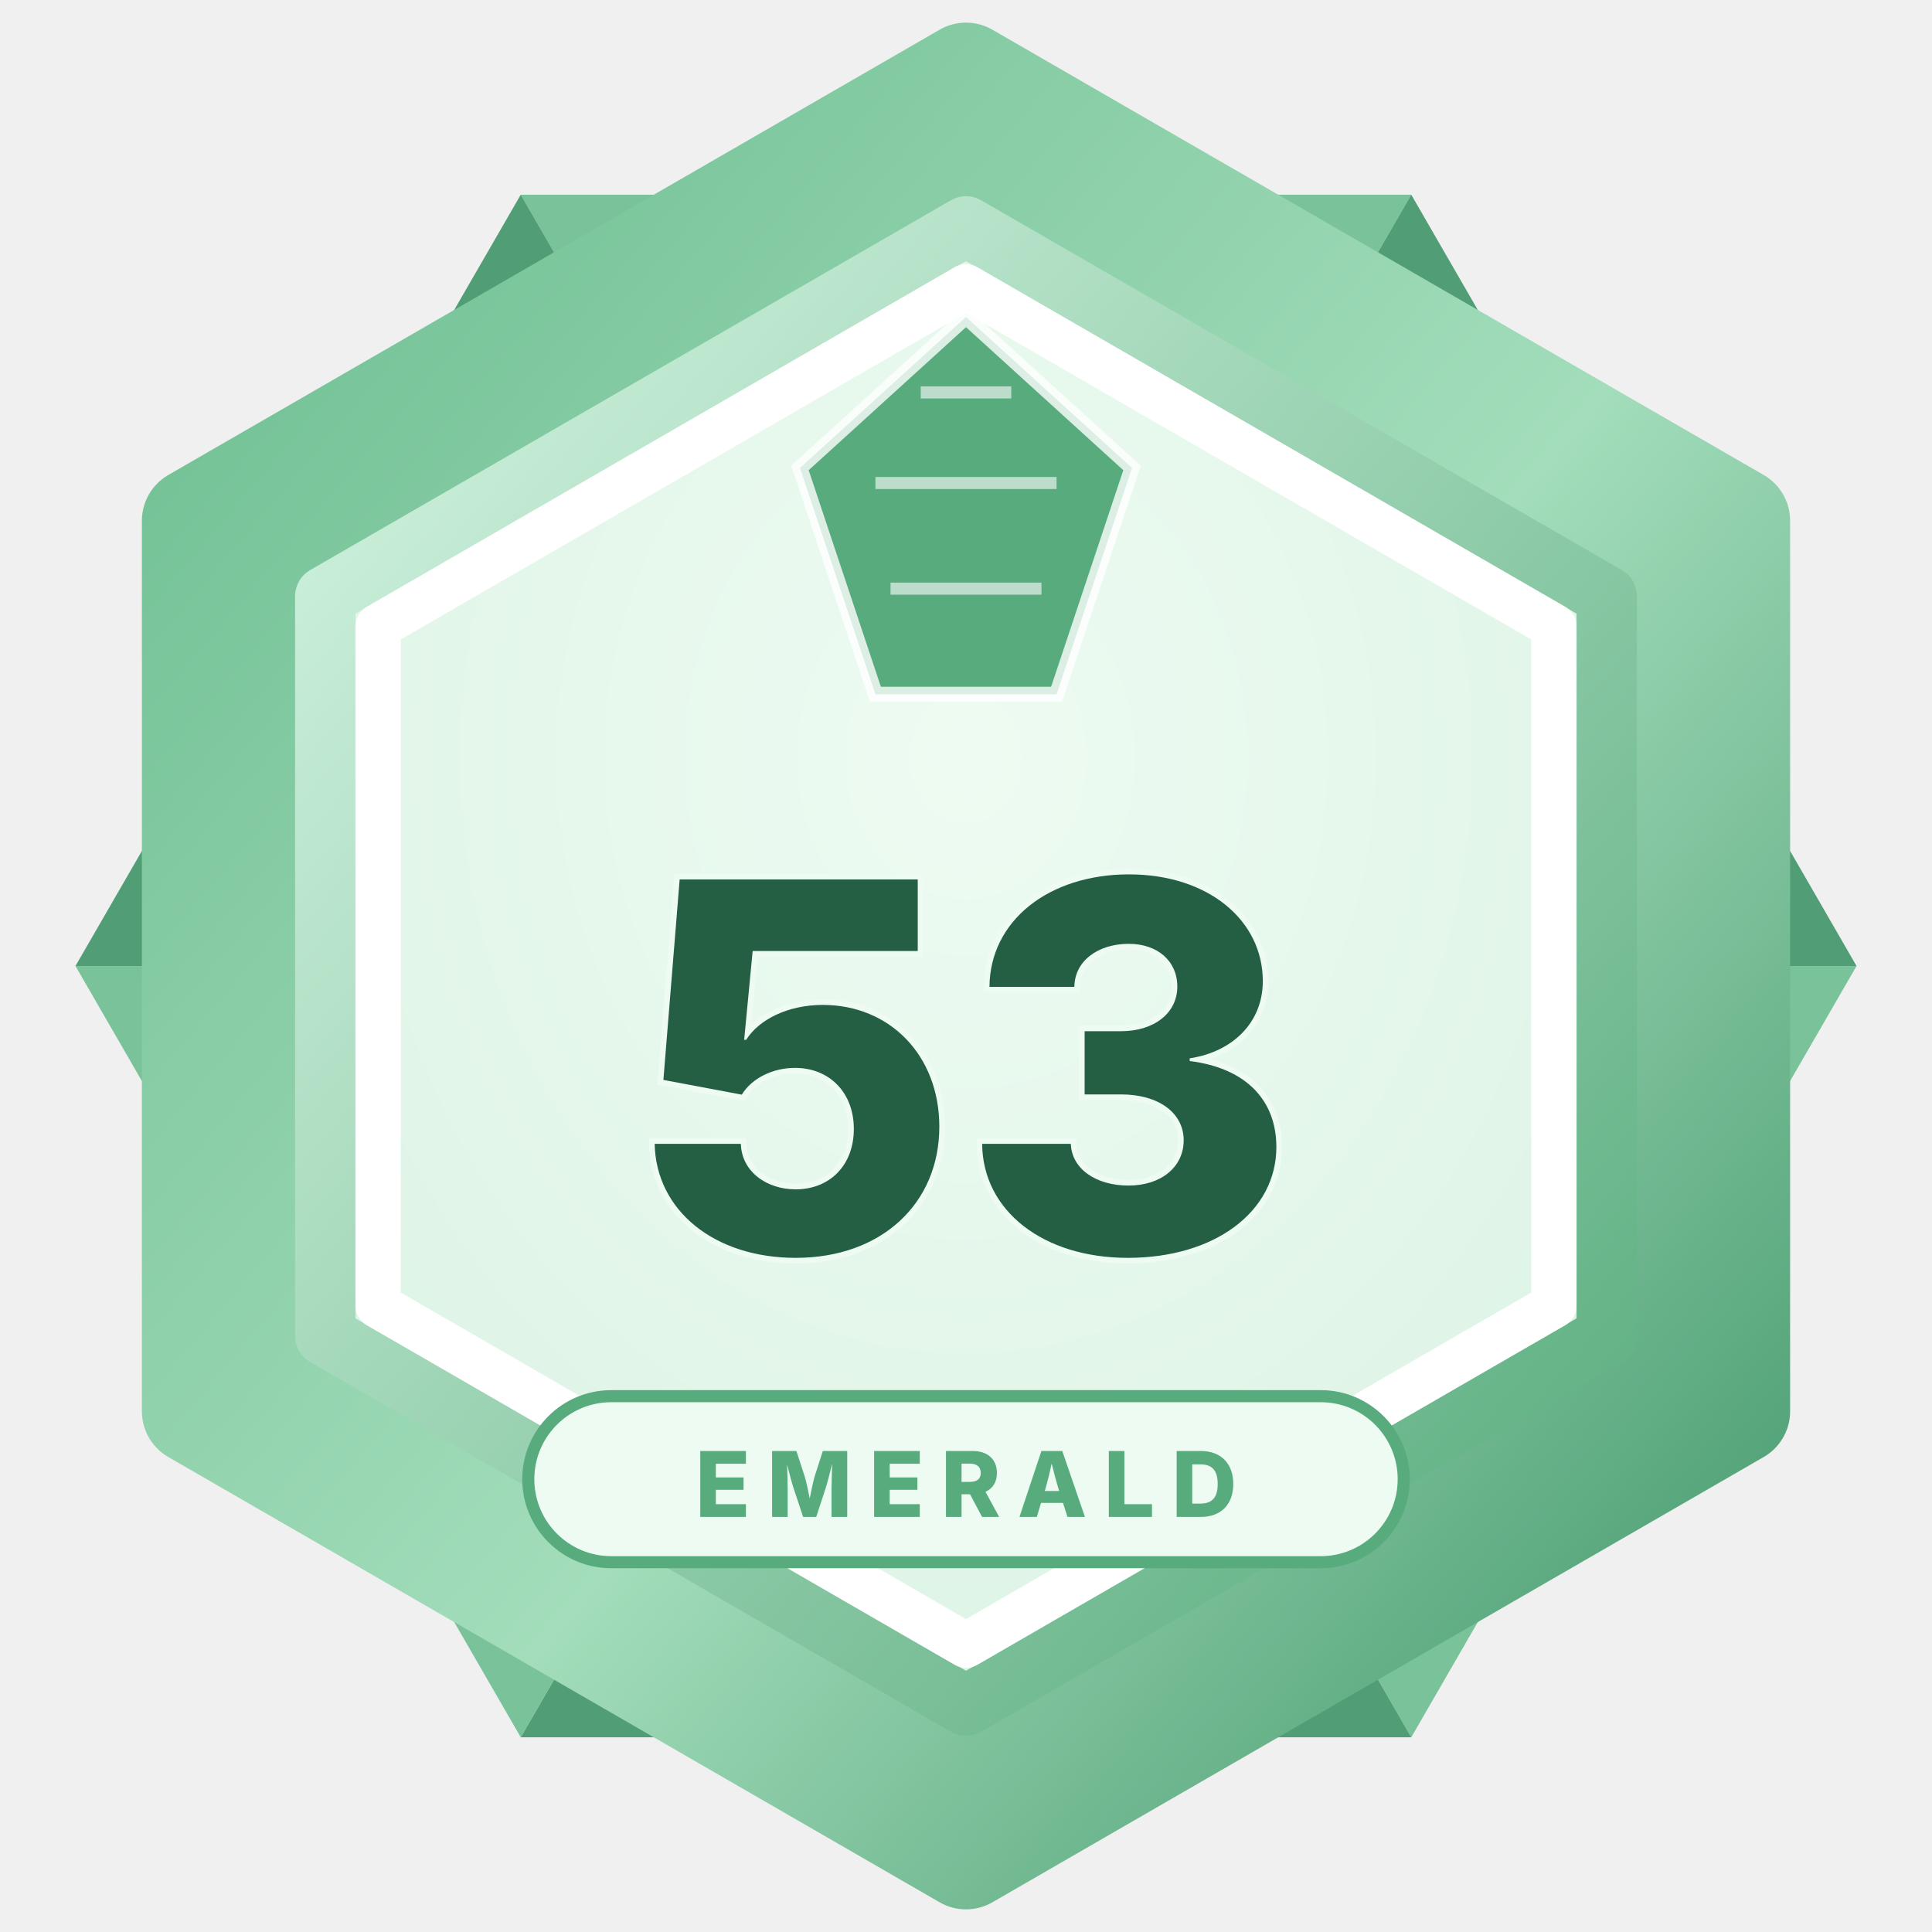
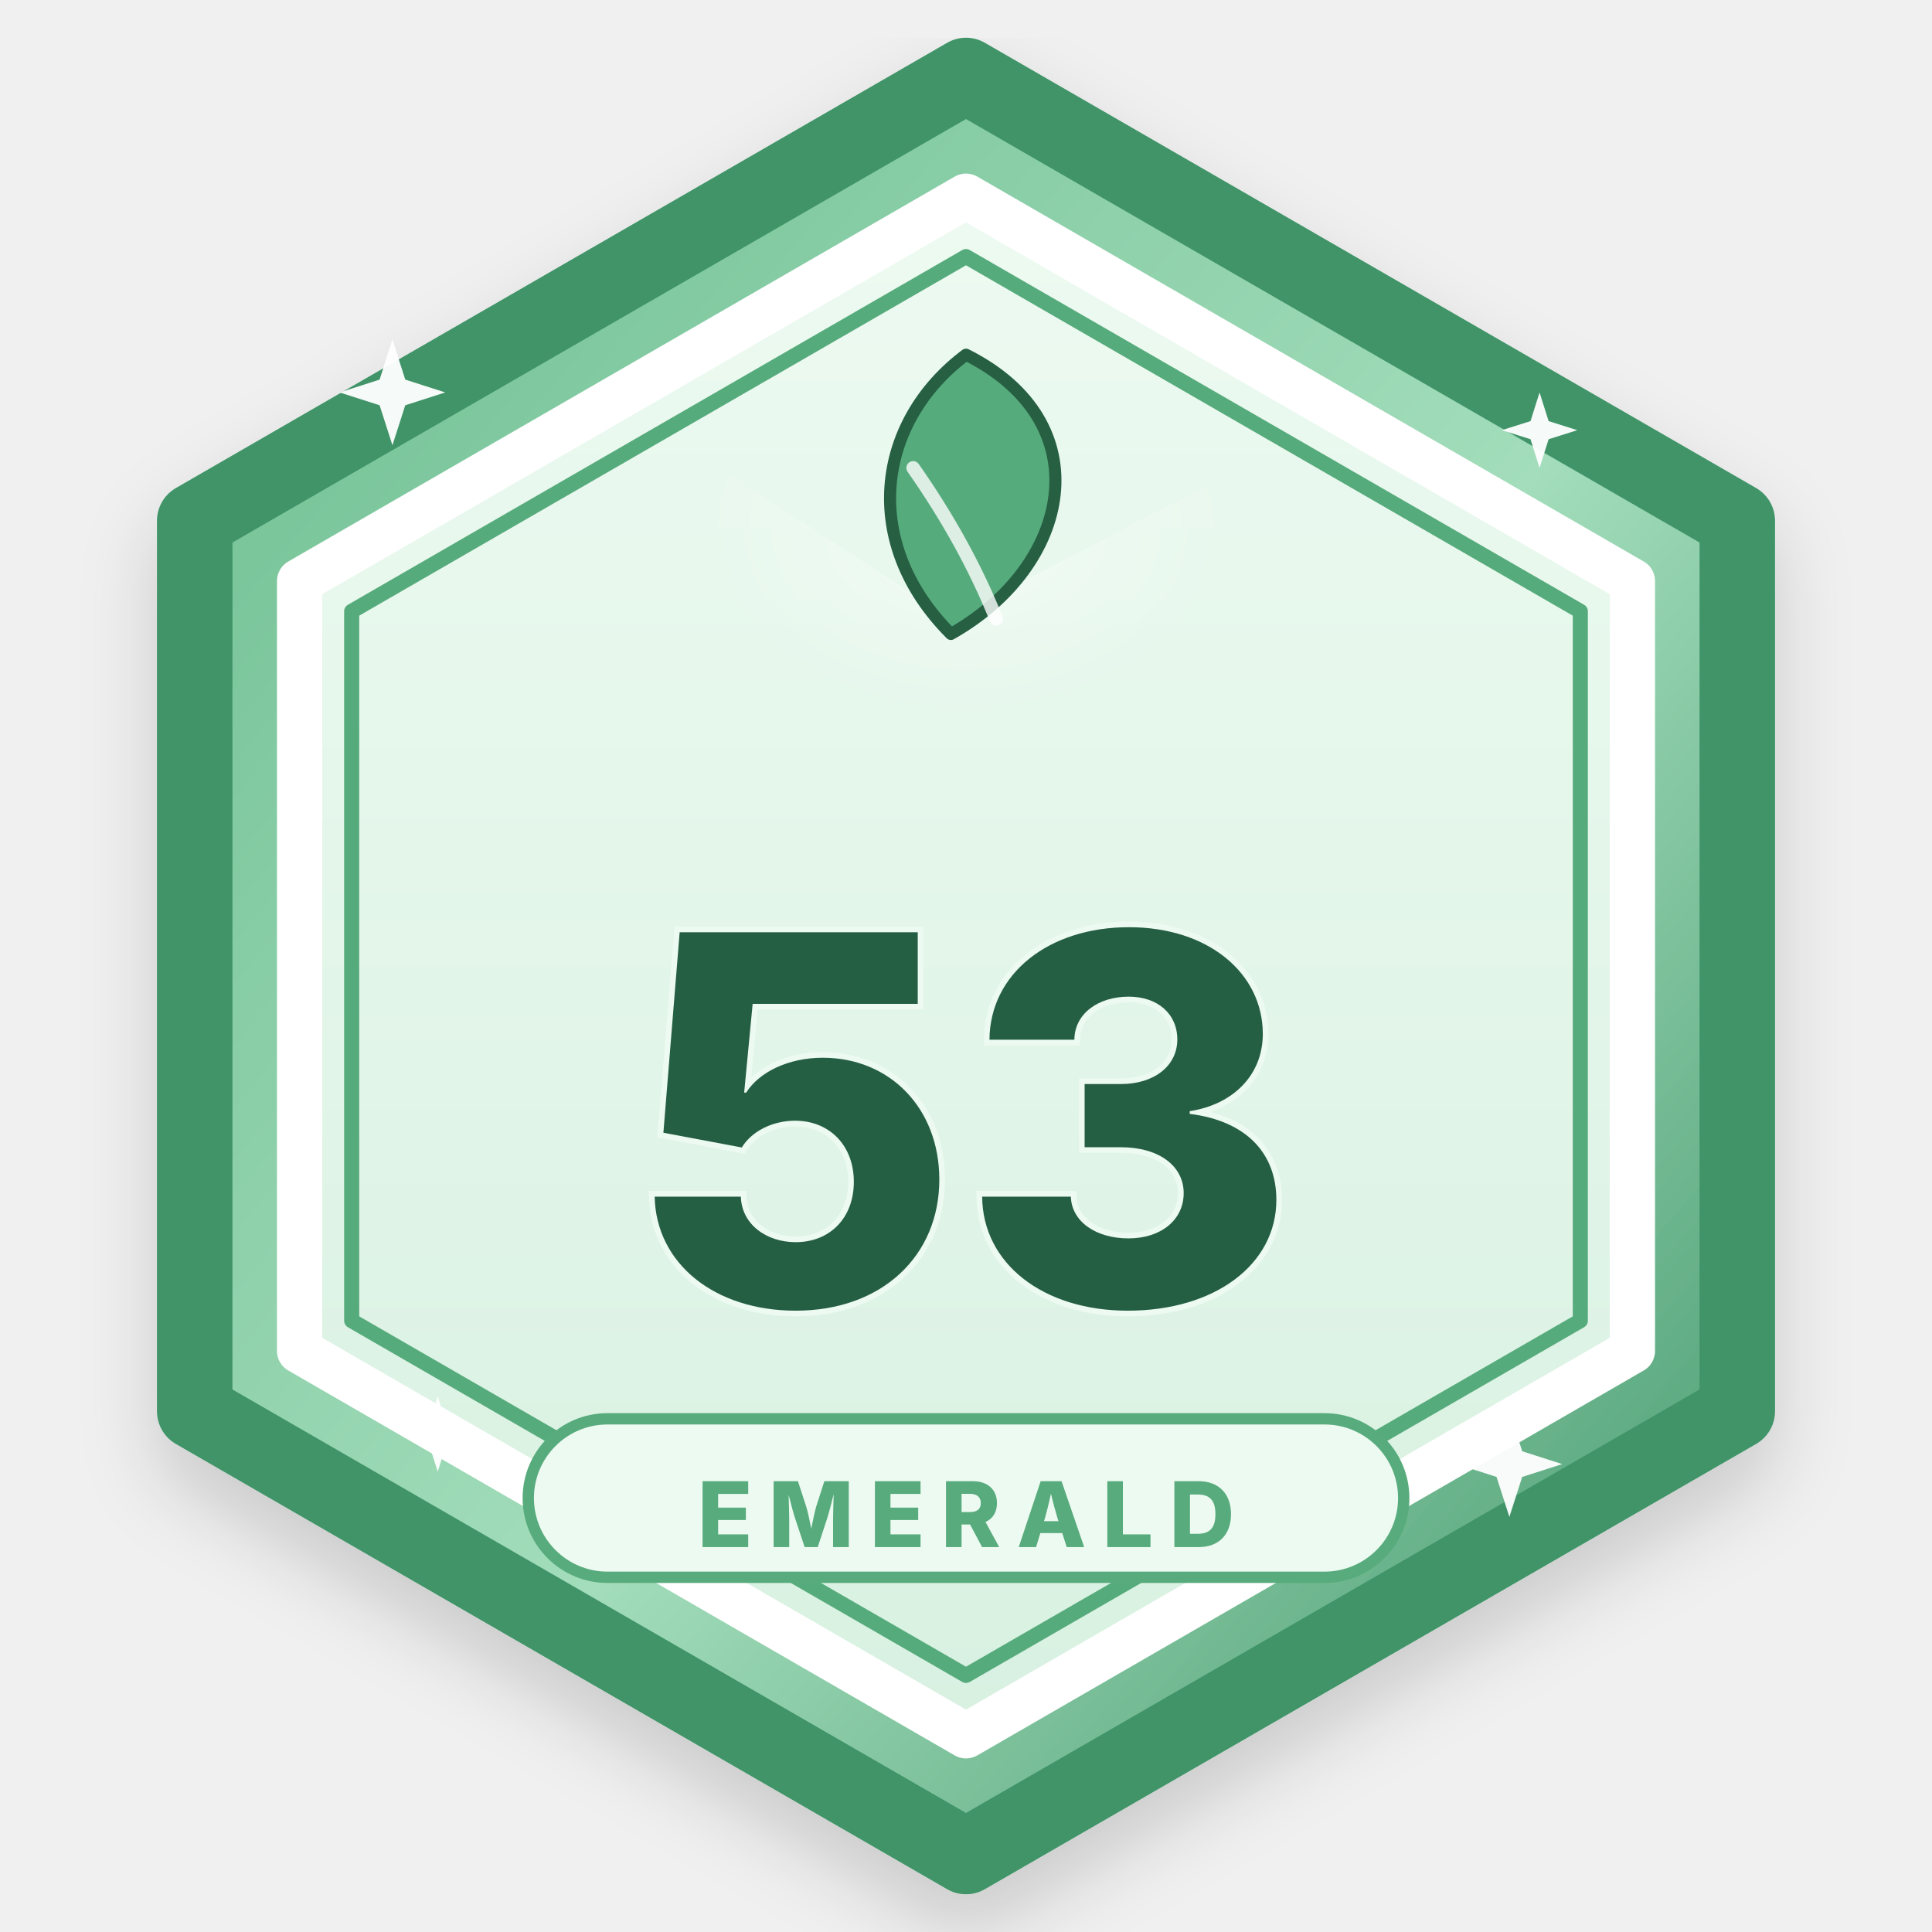
- <svg xmlns="http://www.w3.org/2000/svg" viewBox="0 0 256 256" width="256" height="256" role="img" aria-label="Hex Level 53">
+ <svg xmlns="http://www.w3.org/2000/svg" viewBox="0 0 256 256" width="256" height="256" role="img" aria-label="Level 53 badge">
  <defs>
    <linearGradient id="o" x1="0%" y1="0%" x2="100%" y2="100%">
      <stop offset="0%" stop-color="#6cbd90" />
      <stop offset="55%" stop-color="#a3ddbb" />
      <stop offset="100%" stop-color="#3f9468" />
    </linearGradient>
-     <radialGradient id="i" cx="50%" cy="36%" r="80%">
-       <stop offset="0%" stop-color="#eefbf2" />
-       <stop offset="100%" stop-color="#d9f2e2" />
+     <linearGradient id="i" x1="0%" y1="0%" x2="0%" y2="100%">
+       <stop offset="0%" stop-color="#edfaf1" />
+       <stop offset="100%" stop-color="#d8f1e1" />
+     </linearGradient>
+     <radialGradient id="sheen" cx="50%" cy="26%" r="36%">
+       <stop offset="0%" stop-color="#ffffff" stop-opacity="0.85" />
+       <stop offset="100%" stop-color="#ffffff" stop-opacity="0" />
    </radialGradient>
-     <linearGradient id="r" x1="0%" y1="0%" x2="100%" y2="100%">
-       <stop offset="0%" stop-color="#d6f5e3" />
-       <stop offset="100%" stop-color="#57ab7c" />
-     </linearGradient>
+     <filter id="soft" x="-30%" y="-30%" width="160%" height="160%">
+       <feDropShadow dx="0" dy="5" stdDeviation="5" flood-color="#000000" flood-opacity="0.16" />
+     </filter>
  </defs>
-   <polygon points="69.0,25.8 187.0,25.8 177.0,43.1 79.0,43.1" fill="#6cbd90" opacity="0.9" />
-   <polygon points="187.0,25.8 246.0,128.0 226.0,128.0 177.0,43.1" fill="#3f9468" opacity="0.9" />
-   <polygon points="246.0,128.0 187.0,230.2 177.0,212.9 226.0,128.0" fill="#6cbd90" opacity="0.9" />
-   <polygon points="187.0,230.2 69.0,230.2 79.0,212.9 177.0,212.9" fill="#3f9468" opacity="0.9" />
-   <polygon points="69.0,230.2 10.0,128.0 30.0,128.0 79.0,212.9" fill="#6cbd90" opacity="0.9" />
-   <polygon points="10.0,128.0 69.0,25.8 79.0,43.1 30.0,128.0" fill="#3f9468" opacity="0.9" />
-   <polygon points="128.0,10.0 230.2,69.0 230.2,187.0 128.0,246.0 25.8,187.0 25.8,69.0" fill="url(#o)" stroke="url(#o)" stroke-width="14" stroke-linejoin="round" />
-   <polygon points="128.0,30.0 212.9,79.0 212.9,177.0 128.0,226.0 43.1,177.0 43.1,79.0" fill="url(#i)" stroke="url(#r)" stroke-width="8" stroke-linejoin="round" />
-   <polygon points="128.0,38.0 205.9,83.0 205.9,173.0 128.0,218.0 50.1,173.0 50.1,83.0" fill="none" stroke="#ffffff" stroke-width="6" stroke-linejoin="round" />
-   <polygon points="128,42 150,62 140,92 116,92 106,62" fill="#57ab7c" stroke="#ffffff" stroke-width="2" stroke-opacity="0.8" />
-   <path d="M116 64 L140 64 M118 78 L138 78 M122 52 L134 52" stroke="#ffffff" stroke-width="1.6" stroke-opacity="0.6" />
-   <text x="128" y="166" text-anchor="middle" fill="#255f43" font-family="Inter, Arial, sans-serif" font-size="68" font-weight="800" stroke="#eefbf2" stroke-width="1.5" paint-order="stroke">53</text>
-   <rect x="70" y="185" width="116" height="22" rx="11" fill="#eefbf2" stroke="#57ab7c" stroke-width="1.6" />
-   <text x="128" y="201" text-anchor="middle" fill="#57ab7c" font-family="Inter, Arial, sans-serif" font-size="12" font-weight="800" letter-spacing="2.2">EMERALD</text>
+   <g filter="url(#soft)">
+     <polygon points="128.0,10.0 230.2,69.0 230.2,187.0 128.0,246.0 25.8,187.0 25.8,69.0" fill="url(#o)" stroke="#3f9468" stroke-width="10" stroke-linejoin="round" />
+     <polygon points="128.0,26.0 216.3,77.0 216.3,179.0 128.0,230.0 39.7,179.0 39.7,77.0" fill="url(#i)" stroke="#ffffff" stroke-width="6" stroke-linejoin="round" />
+     <polygon points="128.0,34.0 209.4,81.0 209.4,175.0 128.0,222.0 46.6,175.0 46.6,81.0" fill="none" stroke="#57ab7c" stroke-width="2" stroke-linejoin="round" />
+     <path d="M80 52 L126 82 L176 56 L176 121 Q128 98 80 121 Z" fill="url(#sheen)" opacity="0.5" />
+     <path d="M128 47 C 116 56 114 72 126 84 C 142 75 146 56 128 47 Z" fill="#57ab7c" stroke="#255f43" stroke-width="1.6" stroke-linejoin="round" />
+     <path d="M121 62 Q128 72 132 82" fill="none" stroke="#ffffff" stroke-width="1.8" stroke-opacity="0.8" stroke-linecap="round" />
+     <path d="M52.0 45.0 L53.7 50.3 L59.0 52.0 L53.7 53.7 L52.0 59.0 L50.3 53.7 L45.0 52.0 L50.3 50.3 Z" fill="#ffffff" opacity="0.95" />
+     <path d="M204.0 52.0 L205.2 55.8 L209.0 57.0 L205.2 58.2 L204.0 62.0 L202.8 58.2 L199.0 57.0 L202.8 55.8 Z" fill="#ffffff" opacity="0.95" />
+     <path d="M58.0 185.0 L59.2 188.8 L63.0 190.0 L59.2 191.2 L58.0 195.0 L56.8 191.2 L53.0 190.0 L56.8 188.8 Z" fill="#ffffff" opacity="0.95" />
+     <path d="M200.0 187.0 L201.7 192.3 L207.0 194.0 L201.7 195.7 L200.0 201.0 L198.3 195.7 L193.0 194.0 L198.3 192.3 Z" fill="#ffffff" opacity="0.95" />
+   </g>
+   <text x="128" y="173" text-anchor="middle" fill="#255f43" font-family="Inter, Arial, sans-serif" font-size="68" font-weight="800" stroke="#edfaf1" stroke-width="1.5" paint-order="stroke">53</text>
+   <rect x="70" y="188" width="116" height="21" rx="10.5" fill="#edfaf1" stroke="#57ab7c" stroke-width="1.5" />
+   <text x="128" y="205" text-anchor="middle" fill="#57ab7c" font-family="Inter, Arial, sans-serif" font-size="12" font-weight="800" letter-spacing="2.1">EMERALD</text>
</svg>
